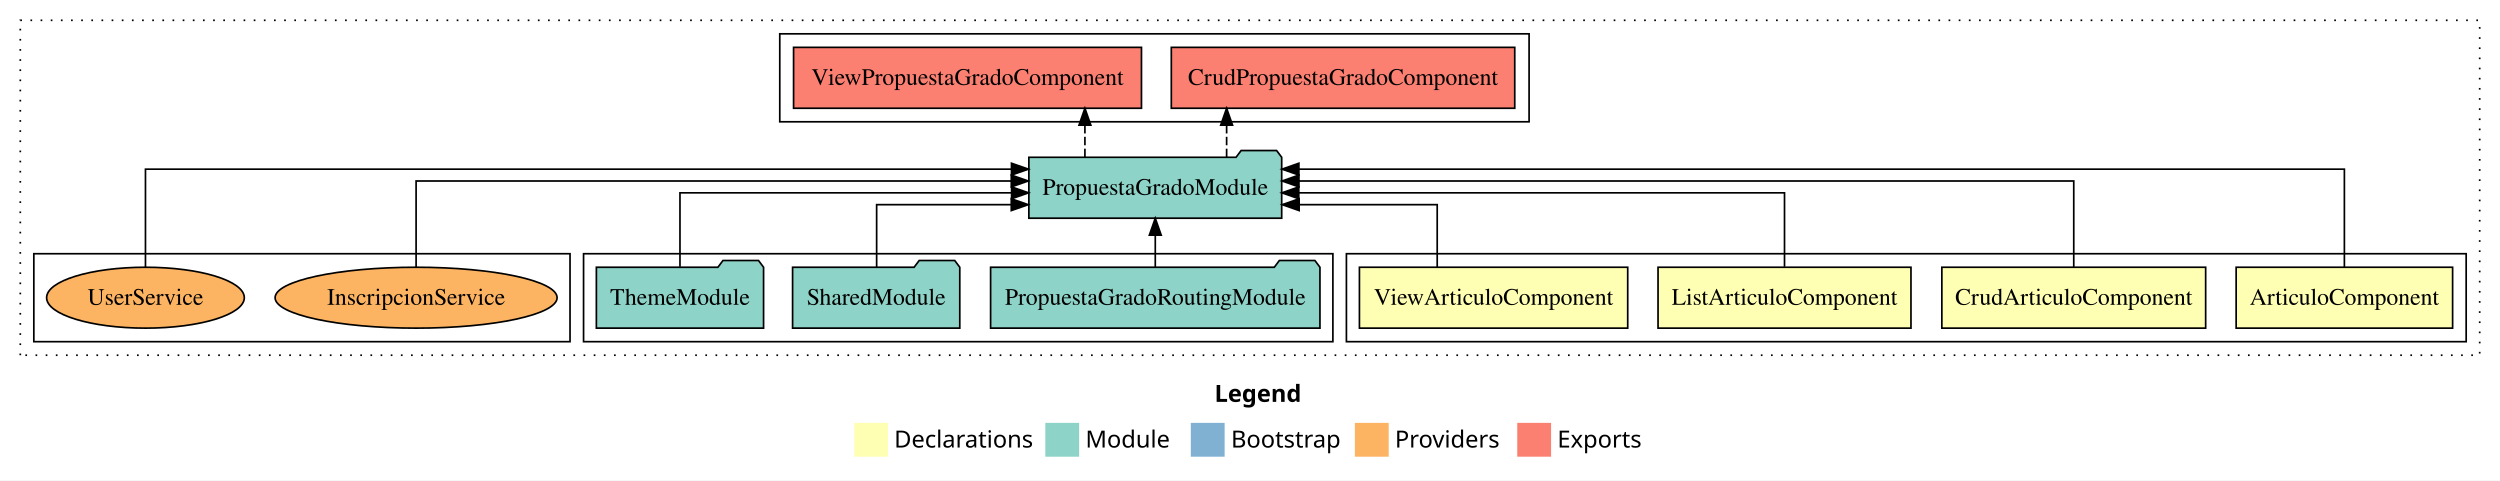
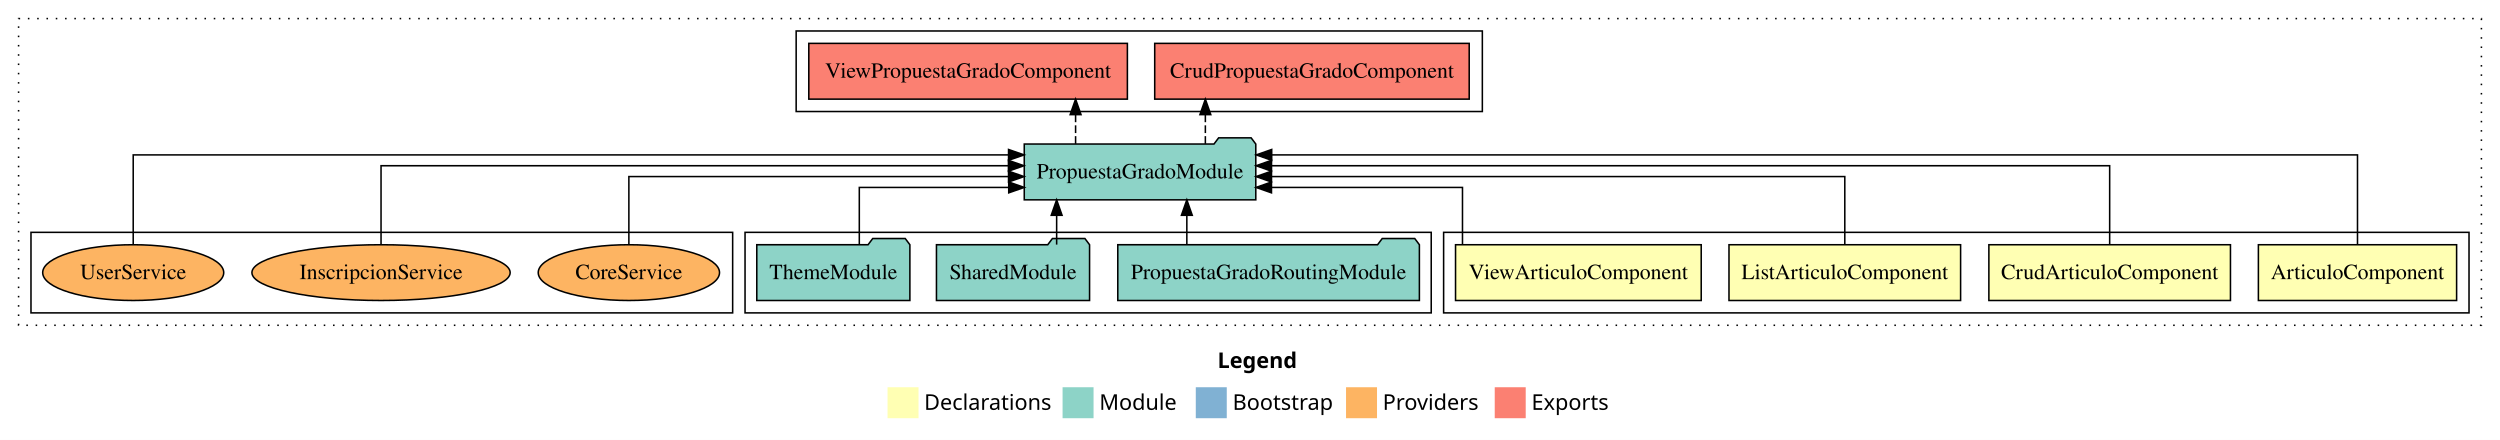
- <svg xmlns="http://www.w3.org/2000/svg" width="1478pt" height="284pt" viewBox="0.00 0.00 1478.00 284.00">
+ <svg xmlns="http://www.w3.org/2000/svg" width="1614pt" height="284pt" viewBox="0.00 0.00 1614.00 284.00">
  <g id="graph0" class="graph" transform="scale(1 1) rotate(0) translate(4 280)">
-     <polygon fill="#ffffff" stroke="transparent" points="-4,4 -4,-280 1474,-280 1474,4 -4,4" />
-     <text text-anchor="start" x="714.009" y="-42.4" font-family="sans-serif" font-weight="bold" font-size="14.00" fill="#000000">Legend</text>
-     <polygon fill="#ffffb3" stroke="transparent" points="501,-10 501,-30 521,-30 521,-10 501,-10" />
-     <text text-anchor="start" x="524.629" y="-15.4" font-family="sans-serif" font-size="14.00" fill="#000000">  Declarations</text>
-     <polygon fill="#8dd3c7" stroke="transparent" points="614,-10 614,-30 634,-30 634,-10 614,-10" />
-     <text text-anchor="start" x="637.725" y="-15.4" font-family="sans-serif" font-size="14.00" fill="#000000">  Module</text>
-     <polygon fill="#80b1d3" stroke="transparent" points="700,-10 700,-30 720,-30 720,-10 700,-10" />
-     <text text-anchor="start" x="723.781" y="-15.4" font-family="sans-serif" font-size="14.00" fill="#000000">  Bootstrap</text>
-     <polygon fill="#fdb462" stroke="transparent" points="797,-10 797,-30 817,-30 817,-10 797,-10" />
-     <text text-anchor="start" x="820.673" y="-15.4" font-family="sans-serif" font-size="14.00" fill="#000000">  Providers</text>
-     <polygon fill="#fb8072" stroke="transparent" points="893,-10 893,-30 913,-30 913,-10 893,-10" />
-     <text text-anchor="start" x="916.726" y="-15.4" font-family="sans-serif" font-size="14.00" fill="#000000">  Exports</text>
+     <polygon fill="#ffffff" stroke="transparent" points="-4,4 -4,-280 1610,-280 1610,4 -4,4" />
+     <text text-anchor="start" x="782.009" y="-42.4" font-family="sans-serif" font-weight="bold" font-size="14.00" fill="#000000">Legend</text>
+     <polygon fill="#ffffb3" stroke="transparent" points="569,-10 569,-30 589,-30 589,-10 569,-10" />
+     <text text-anchor="start" x="592.629" y="-15.4" font-family="sans-serif" font-size="14.00" fill="#000000">  Declarations</text>
+     <polygon fill="#8dd3c7" stroke="transparent" points="682,-10 682,-30 702,-30 702,-10 682,-10" />
+     <text text-anchor="start" x="705.725" y="-15.4" font-family="sans-serif" font-size="14.00" fill="#000000">  Module</text>
+     <polygon fill="#80b1d3" stroke="transparent" points="768,-10 768,-30 788,-30 788,-10 768,-10" />
+     <text text-anchor="start" x="791.781" y="-15.4" font-family="sans-serif" font-size="14.00" fill="#000000">  Bootstrap</text>
+     <polygon fill="#fdb462" stroke="transparent" points="865,-10 865,-30 885,-30 885,-10 865,-10" />
+     <text text-anchor="start" x="888.673" y="-15.4" font-family="sans-serif" font-size="14.00" fill="#000000">  Providers</text>
+     <polygon fill="#fb8072" stroke="transparent" points="961,-10 961,-30 981,-30 981,-10 961,-10" />
+     <text text-anchor="start" x="984.726" y="-15.4" font-family="sans-serif" font-size="14.00" fill="#000000">  Exports</text>
    <g id="clust1" class="cluster">
-       <polygon fill="none" stroke="#000000" stroke-dasharray="1,5" points="8,-70 8,-268 1462,-268 1462,-70 8,-70" />
+       <polygon fill="none" stroke="#000000" stroke-dasharray="1,5" points="8,-70 8,-268 1598,-268 1598,-70 8,-70" />
    </g>
    <g id="clust2" class="cluster">
-       <polygon fill="none" stroke="#000000" points="792,-78 792,-130 1454,-130 1454,-78 792,-78" />
+       <polygon fill="none" stroke="#000000" points="928,-78 928,-130 1590,-130 1590,-78 928,-78" />
    </g>
    <g id="clust7" class="cluster">
-       <polygon fill="none" stroke="#000000" points="341,-78 341,-130 784,-130 784,-78 341,-78" />
+       <polygon fill="none" stroke="#000000" points="477,-78 477,-130 920,-130 920,-78 477,-78" />
    </g>
    <g id="clust8" class="cluster">
-       <polygon fill="none" stroke="#000000" points="457,-208 457,-260 900,-260 900,-208 457,-208" />
+       <polygon fill="none" stroke="#000000" points="510,-208 510,-260 953,-260 953,-208 510,-208" />
    </g>
    <g id="clust10" class="cluster">
-       <polygon fill="none" stroke="#000000" points="16,-78 16,-130 333,-130 333,-78 16,-78" />
+       <polygon fill="none" stroke="#000000" points="16,-78 16,-130 469,-130 469,-78 16,-78" />
    </g>
    <g id="node1" class="node">
-       <polygon fill="#ffffb3" stroke="#000000" points="1445.986,-122 1318.014,-122 1318.014,-86 1445.986,-86 1445.986,-122" />
-       <text text-anchor="middle" x="1382" y="-99.8" font-family="Times,serif" font-size="14.00" fill="#000000">ArticuloComponent</text>
+       <polygon fill="#ffffb3" stroke="#000000" points="1581.986,-122 1454.014,-122 1454.014,-86 1581.986,-86 1581.986,-122" />
+       <text text-anchor="middle" x="1518" y="-99.8" font-family="Times,serif" font-size="14.00" fill="#000000">ArticuloComponent</text>
    </g>
    <g id="node5" class="node">
-       <polygon fill="#8dd3c7" stroke="#000000" points="753.739,-187 750.739,-191 729.739,-191 726.739,-187 604.261,-187 604.261,-151 753.739,-151 753.739,-187" />
-       <text text-anchor="middle" x="679" y="-164.8" font-family="Times,serif" font-size="14.00" fill="#000000">PropuestaGradoModule</text>
+       <polygon fill="#8dd3c7" stroke="#000000" points="806.739,-187 803.739,-191 782.739,-191 779.739,-187 657.261,-187 657.261,-151 806.739,-151 806.739,-187" />
+       <text text-anchor="middle" x="732" y="-164.8" font-family="Times,serif" font-size="14.00" fill="#000000">PropuestaGradoModule</text>
    </g>
    <g id="edge1" class="edge">
-       <path fill="none" stroke="#000000" d="M1382,-122.011C1382,-144.485 1382,-180 1382,-180 1382,-180 763.9,-180 763.9,-180" />
-       <polygon fill="#000000" stroke="#000000" points="763.9,-176.5 753.9,-180 763.9,-183.5 763.9,-176.5" />
+       <path fill="none" stroke="#000000" d="M1518,-122.011C1518,-144.485 1518,-180 1518,-180 1518,-180 817.009,-180 817.009,-180" />
+       <polygon fill="#000000" stroke="#000000" points="817.009,-176.5 807.009,-180 817.009,-183.5 817.009,-176.5" />
    </g>
    <g id="node2" class="node">
-       <polygon fill="#ffffb3" stroke="#000000" points="1299.983,-122 1144.017,-122 1144.017,-86 1299.983,-86 1299.983,-122" />
-       <text text-anchor="middle" x="1222" y="-99.8" font-family="Times,serif" font-size="14.00" fill="#000000">CrudArticuloComponent</text>
+       <polygon fill="#ffffb3" stroke="#000000" points="1435.983,-122 1280.017,-122 1280.017,-86 1435.983,-86 1435.983,-122" />
+       <text text-anchor="middle" x="1358" y="-99.8" font-family="Times,serif" font-size="14.00" fill="#000000">CrudArticuloComponent</text>
    </g>
    <g id="edge2" class="edge">
-       <path fill="none" stroke="#000000" d="M1222,-122.129C1222,-142.572 1222,-173 1222,-173 1222,-173 763.932,-173 763.932,-173" />
-       <polygon fill="#000000" stroke="#000000" points="763.932,-169.5 753.932,-173 763.932,-176.5 763.932,-169.5" />
+       <path fill="none" stroke="#000000" d="M1358,-122.129C1358,-142.572 1358,-173 1358,-173 1358,-173 816.888,-173 816.888,-173" />
+       <polygon fill="#000000" stroke="#000000" points="816.889,-169.5 806.888,-173 816.888,-176.5 816.889,-169.5" />
    </g>
    <g id="node3" class="node">
-       <polygon fill="#ffffb3" stroke="#000000" points="1125.765,-122 976.235,-122 976.235,-86 1125.765,-86 1125.765,-122" />
-       <text text-anchor="middle" x="1051" y="-99.8" font-family="Times,serif" font-size="14.00" fill="#000000">ListArticuloComponent</text>
+       <polygon fill="#ffffb3" stroke="#000000" points="1261.765,-122 1112.235,-122 1112.235,-86 1261.765,-86 1261.765,-122" />
+       <text text-anchor="middle" x="1187" y="-99.8" font-family="Times,serif" font-size="14.00" fill="#000000">ListArticuloComponent</text>
    </g>
    <g id="edge3" class="edge">
-       <path fill="none" stroke="#000000" d="M1051,-122.267C1051,-140.555 1051,-166 1051,-166 1051,-166 763.832,-166 763.832,-166" />
-       <polygon fill="#000000" stroke="#000000" points="763.832,-162.5 753.832,-166 763.832,-169.5 763.832,-162.5" />
+       <path fill="none" stroke="#000000" d="M1187,-122.267C1187,-140.555 1187,-166 1187,-166 1187,-166 816.879,-166 816.879,-166" />
+       <polygon fill="#000000" stroke="#000000" points="816.879,-162.5 806.879,-166 816.879,-169.5 816.879,-162.5" />
    </g>
    <g id="node4" class="node">
-       <polygon fill="#ffffb3" stroke="#000000" points="958.305,-122 799.695,-122 799.695,-86 958.305,-86 958.305,-122" />
-       <text text-anchor="middle" x="879" y="-99.8" font-family="Times,serif" font-size="14.00" fill="#000000">ViewArticuloComponent</text>
+       <polygon fill="#ffffb3" stroke="#000000" points="1094.305,-122 935.695,-122 935.695,-86 1094.305,-86 1094.305,-122" />
+       <text text-anchor="middle" x="1015" y="-99.8" font-family="Times,serif" font-size="14.00" fill="#000000">ViewArticuloComponent</text>
    </g>
    <g id="edge4" class="edge">
-       <path fill="none" stroke="#000000" d="M845.679,-122.009C845.679,-138.049 845.679,-159 845.679,-159 845.679,-159 764.05,-159 764.05,-159" />
-       <polygon fill="#000000" stroke="#000000" points="764.05,-155.5 754.05,-159 764.05,-162.5 764.05,-155.5" />
+       <path fill="none" stroke="#000000" d="M940.179,-122.009C940.179,-138.049 940.179,-159 940.179,-159 940.179,-159 816.863,-159 816.863,-159" />
+       <polygon fill="#000000" stroke="#000000" points="816.863,-155.5 806.863,-159 816.863,-162.5 816.863,-155.5" />
    </g>
    <g id="node9" class="node">
-       <polygon fill="#fb8072" stroke="#000000" points="891.519,-252 688.481,-252 688.481,-216 891.519,-216 891.519,-252" />
-       <text text-anchor="middle" x="790" y="-229.8" font-family="Times,serif" font-size="14.00" fill="#000000">CrudPropuestaGradoComponent </text>
+       <polygon fill="#fb8072" stroke="#000000" points="944.519,-252 741.481,-252 741.481,-216 944.519,-216 944.519,-252" />
+       <text text-anchor="middle" x="843" y="-229.8" font-family="Times,serif" font-size="14.00" fill="#000000">CrudPropuestaGradoComponent </text>
    </g>
    <g id="edge8" class="edge">
-       <path fill="none" stroke="#000000" stroke-dasharray="5,2" d="M721.18,-187.106C721.18,-187.106 721.18,-205.991 721.18,-205.991" />
-       <polygon fill="#000000" stroke="#000000" points="717.68,-205.991 721.18,-215.991 724.68,-205.991 717.68,-205.991" />
+       <path fill="none" stroke="#000000" stroke-dasharray="5,2" d="M774.18,-187.106C774.18,-187.106 774.18,-205.991 774.18,-205.991" />
+       <polygon fill="#000000" stroke="#000000" points="770.68,-205.991 774.18,-215.991 777.68,-205.991 770.68,-205.991" />
    </g>
    <g id="node10" class="node">
-       <polygon fill="#fb8072" stroke="#000000" points="670.841,-252 465.159,-252 465.159,-216 670.841,-216 670.841,-252" />
-       <text text-anchor="middle" x="568" y="-229.8" font-family="Times,serif" font-size="14.00" fill="#000000">ViewPropuestaGradoComponent </text>
+       <polygon fill="#fb8072" stroke="#000000" points="723.841,-252 518.159,-252 518.159,-216 723.841,-216 723.841,-252" />
+       <text text-anchor="middle" x="621" y="-229.8" font-family="Times,serif" font-size="14.00" fill="#000000">ViewPropuestaGradoComponent </text>
    </g>
    <g id="edge9" class="edge">
-       <path fill="none" stroke="#000000" stroke-dasharray="5,2" d="M637.4,-187.106C637.4,-187.106 637.4,-205.991 637.4,-205.991" />
-       <polygon fill="#000000" stroke="#000000" points="633.9,-205.991 637.4,-215.991 640.9,-205.991 633.9,-205.991" />
+       <path fill="none" stroke="#000000" stroke-dasharray="5,2" d="M690.4,-187.106C690.4,-187.106 690.4,-205.991 690.4,-205.991" />
+       <polygon fill="#000000" stroke="#000000" points="686.9,-205.991 690.4,-215.991 693.9,-205.991 686.9,-205.991" />
    </g>
    <g id="node6" class="node">
-       <polygon fill="#8dd3c7" stroke="#000000" points="776.357,-122 773.357,-126 752.357,-126 749.357,-122 581.643,-122 581.643,-86 776.357,-86 776.357,-122" />
-       <text text-anchor="middle" x="679" y="-99.8" font-family="Times,serif" font-size="14.00" fill="#000000">PropuestaGradoRoutingModule</text>
+       <polygon fill="#8dd3c7" stroke="#000000" points="912.357,-122 909.357,-126 888.357,-126 885.357,-122 717.643,-122 717.643,-86 912.357,-86 912.357,-122" />
+       <text text-anchor="middle" x="815" y="-99.8" font-family="Times,serif" font-size="14.00" fill="#000000">PropuestaGradoRoutingModule</text>
    </g>
    <g id="edge5" class="edge">
-       <path fill="none" stroke="#000000" d="M679,-122.106C679,-122.106 679,-140.991 679,-140.991" />
-       <polygon fill="#000000" stroke="#000000" points="675.5,-140.991 679,-150.991 682.5,-140.991 675.5,-140.991" />
+       <path fill="none" stroke="#000000" d="M762.221,-122.106C762.221,-122.106 762.221,-140.991 762.221,-140.991" />
+       <polygon fill="#000000" stroke="#000000" points="758.721,-140.991 762.221,-150.991 765.721,-140.991 758.721,-140.991" />
    </g>
    <g id="node7" class="node">
-       <polygon fill="#8dd3c7" stroke="#000000" points="563.423,-122 560.423,-126 539.423,-126 536.423,-122 464.577,-122 464.577,-86 563.423,-86 563.423,-122" />
-       <text text-anchor="middle" x="514" y="-99.8" font-family="Times,serif" font-size="14.00" fill="#000000">SharedModule</text>
+       <polygon fill="#8dd3c7" stroke="#000000" points="699.423,-122 696.423,-126 675.423,-126 672.423,-122 600.577,-122 600.577,-86 699.423,-86 699.423,-122" />
+       <text text-anchor="middle" x="650" y="-99.8" font-family="Times,serif" font-size="14.00" fill="#000000">SharedModule</text>
    </g>
    <g id="edge6" class="edge">
-       <path fill="none" stroke="#000000" d="M514.27,-122.009C514.27,-138.049 514.27,-159 514.27,-159 514.27,-159 593.866,-159 593.866,-159" />
-       <polygon fill="#000000" stroke="#000000" points="593.866,-162.5 603.866,-159 593.866,-155.5 593.866,-162.5" />
+       <path fill="none" stroke="#000000" d="M678.171,-122.106C678.171,-122.106 678.171,-140.991 678.171,-140.991" />
+       <polygon fill="#000000" stroke="#000000" points="674.671,-140.991 678.171,-150.991 681.671,-140.991 674.671,-140.991" />
    </g>
    <g id="node8" class="node">
-       <polygon fill="#8dd3c7" stroke="#000000" points="447.423,-122 444.423,-126 423.423,-126 420.423,-122 348.577,-122 348.577,-86 447.423,-86 447.423,-122" />
-       <text text-anchor="middle" x="398" y="-99.8" font-family="Times,serif" font-size="14.00" fill="#000000">ThemeModule</text>
+       <polygon fill="#8dd3c7" stroke="#000000" points="583.423,-122 580.423,-126 559.423,-126 556.423,-122 484.577,-122 484.577,-86 583.423,-86 583.423,-122" />
+       <text text-anchor="middle" x="534" y="-99.8" font-family="Times,serif" font-size="14.00" fill="#000000">ThemeModule</text>
    </g>
    <g id="edge7" class="edge">
-       <path fill="none" stroke="#000000" d="M398,-122.267C398,-140.555 398,-166 398,-166 398,-166 594.066,-166 594.066,-166" />
-       <polygon fill="#000000" stroke="#000000" points="594.066,-169.5 604.066,-166 594.066,-162.5 594.066,-169.5" />
+       <path fill="none" stroke="#000000" d="M550.77,-122.009C550.77,-138.049 550.77,-159 550.77,-159 550.77,-159 647.241,-159 647.241,-159" />
+       <polygon fill="#000000" stroke="#000000" points="647.241,-162.5 657.241,-159 647.241,-155.5 647.241,-162.5" />
    </g>
    <g id="node11" class="node">
+       <ellipse fill="#fdb462" stroke="#000000" cx="402" cy="-104" rx="58.525" ry="18" />
+       <text text-anchor="middle" x="402" y="-99.8" font-family="Times,serif" font-size="14.00" fill="#000000">CoreService</text>
+     </g>
+     <g id="edge10" class="edge">
+       <path fill="none" stroke="#000000" d="M402,-122.267C402,-140.555 402,-166 402,-166 402,-166 647.118,-166 647.118,-166" />
+       <polygon fill="#000000" stroke="#000000" points="647.118,-169.5 657.118,-166 647.118,-162.5 647.118,-169.5" />
+     </g>
+     <g id="node12" class="node">
      <ellipse fill="#fdb462" stroke="#000000" cx="242" cy="-104" rx="83.364" ry="18" />
      <text text-anchor="middle" x="242" y="-99.8" font-family="Times,serif" font-size="14.00" fill="#000000">InscripcionService</text>
    </g>
-     <g id="edge10" class="edge">
-       <path fill="none" stroke="#000000" d="M242,-122.129C242,-142.572 242,-173 242,-173 242,-173 593.877,-173 593.877,-173" />
-       <polygon fill="#000000" stroke="#000000" points="593.877,-176.5 603.877,-173 593.877,-169.5 593.877,-176.5" />
+     <g id="edge11" class="edge">
+       <path fill="none" stroke="#000000" d="M242,-122.129C242,-142.572 242,-173 242,-173 242,-173 647.046,-173 647.046,-173" />
+       <polygon fill="#000000" stroke="#000000" points="647.046,-176.5 657.046,-173 647.046,-169.5 647.046,-176.5" />
    </g>
-     <g id="node12" class="node">
+     <g id="node13" class="node">
      <ellipse fill="#fdb462" stroke="#000000" cx="82" cy="-104" rx="58.441" ry="18" />
      <text text-anchor="middle" x="82" y="-99.8" font-family="Times,serif" font-size="14.00" fill="#000000">UserService</text>
    </g>
-     <g id="edge11" class="edge">
-       <path fill="none" stroke="#000000" d="M82,-122.011C82,-144.485 82,-180 82,-180 82,-180 593.994,-180 593.994,-180" />
-       <polygon fill="#000000" stroke="#000000" points="593.994,-183.5 603.994,-180 593.994,-176.5 593.994,-183.5" />
+     <g id="edge12" class="edge">
+       <path fill="none" stroke="#000000" d="M82,-122.011C82,-144.485 82,-180 82,-180 82,-180 647.12,-180 647.12,-180" />
+       <polygon fill="#000000" stroke="#000000" points="647.12,-183.5 657.12,-180 647.12,-176.5 647.12,-183.5" />
    </g>
  </g>
</svg>
